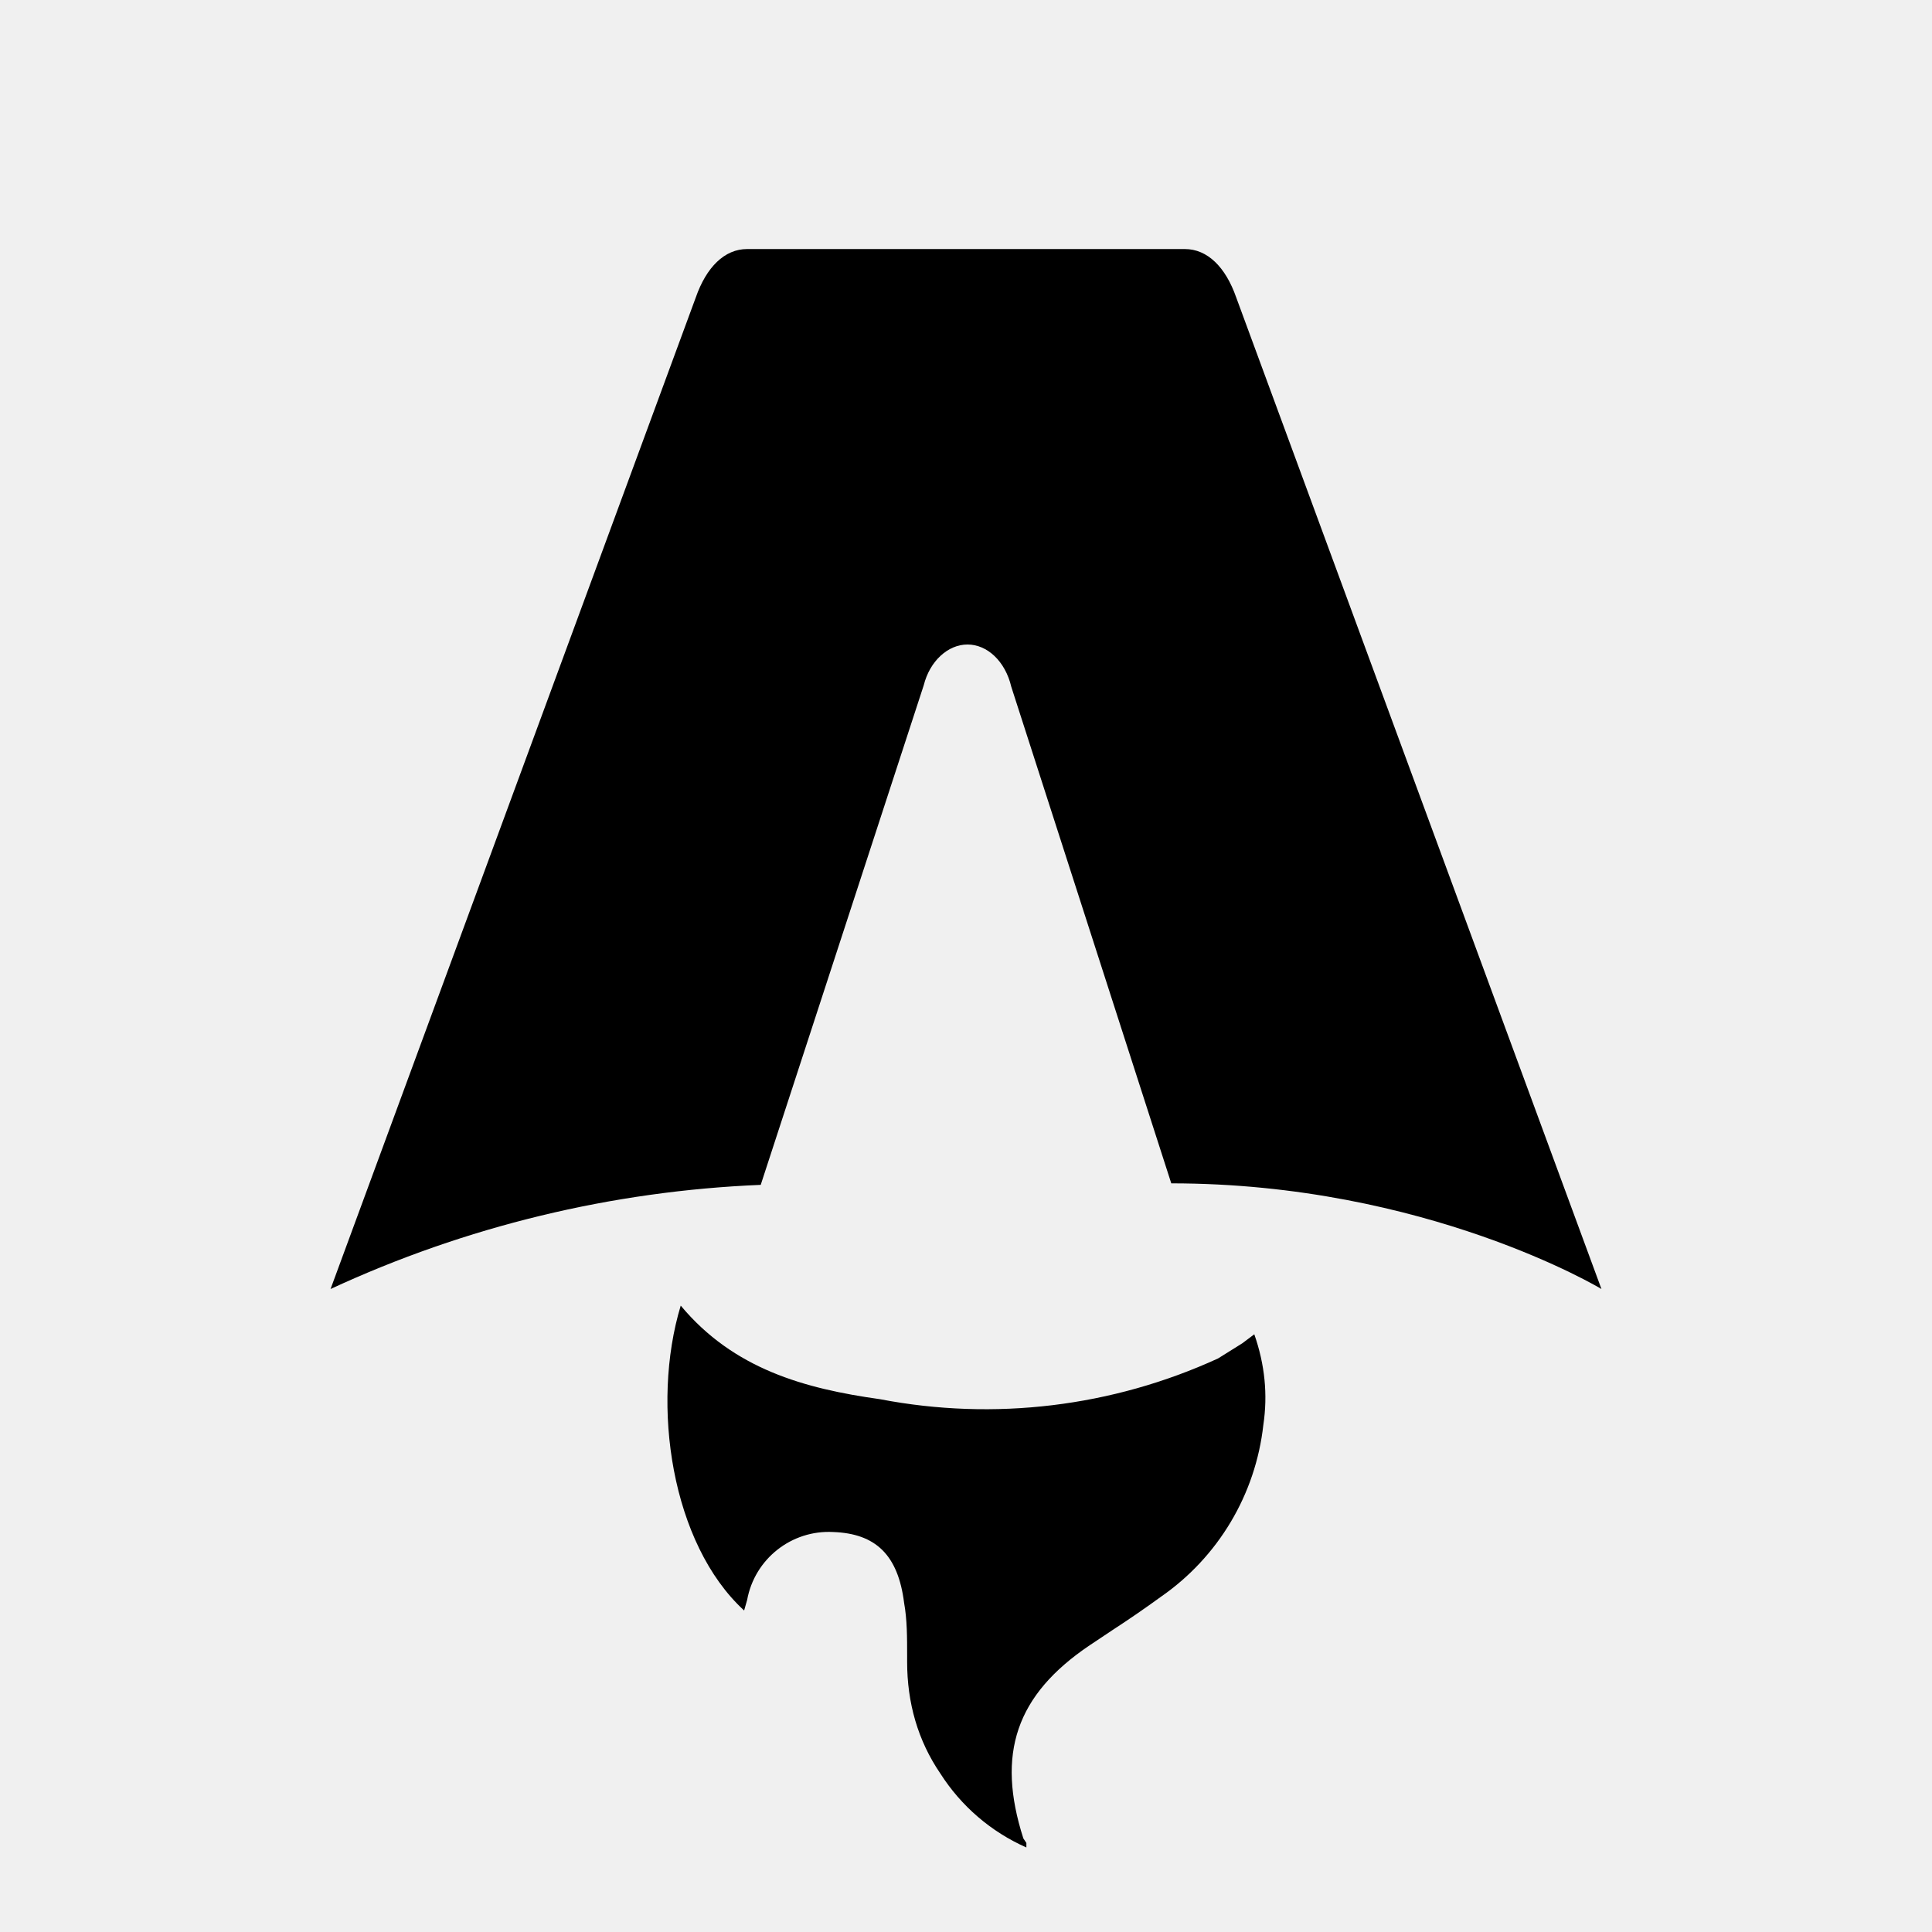
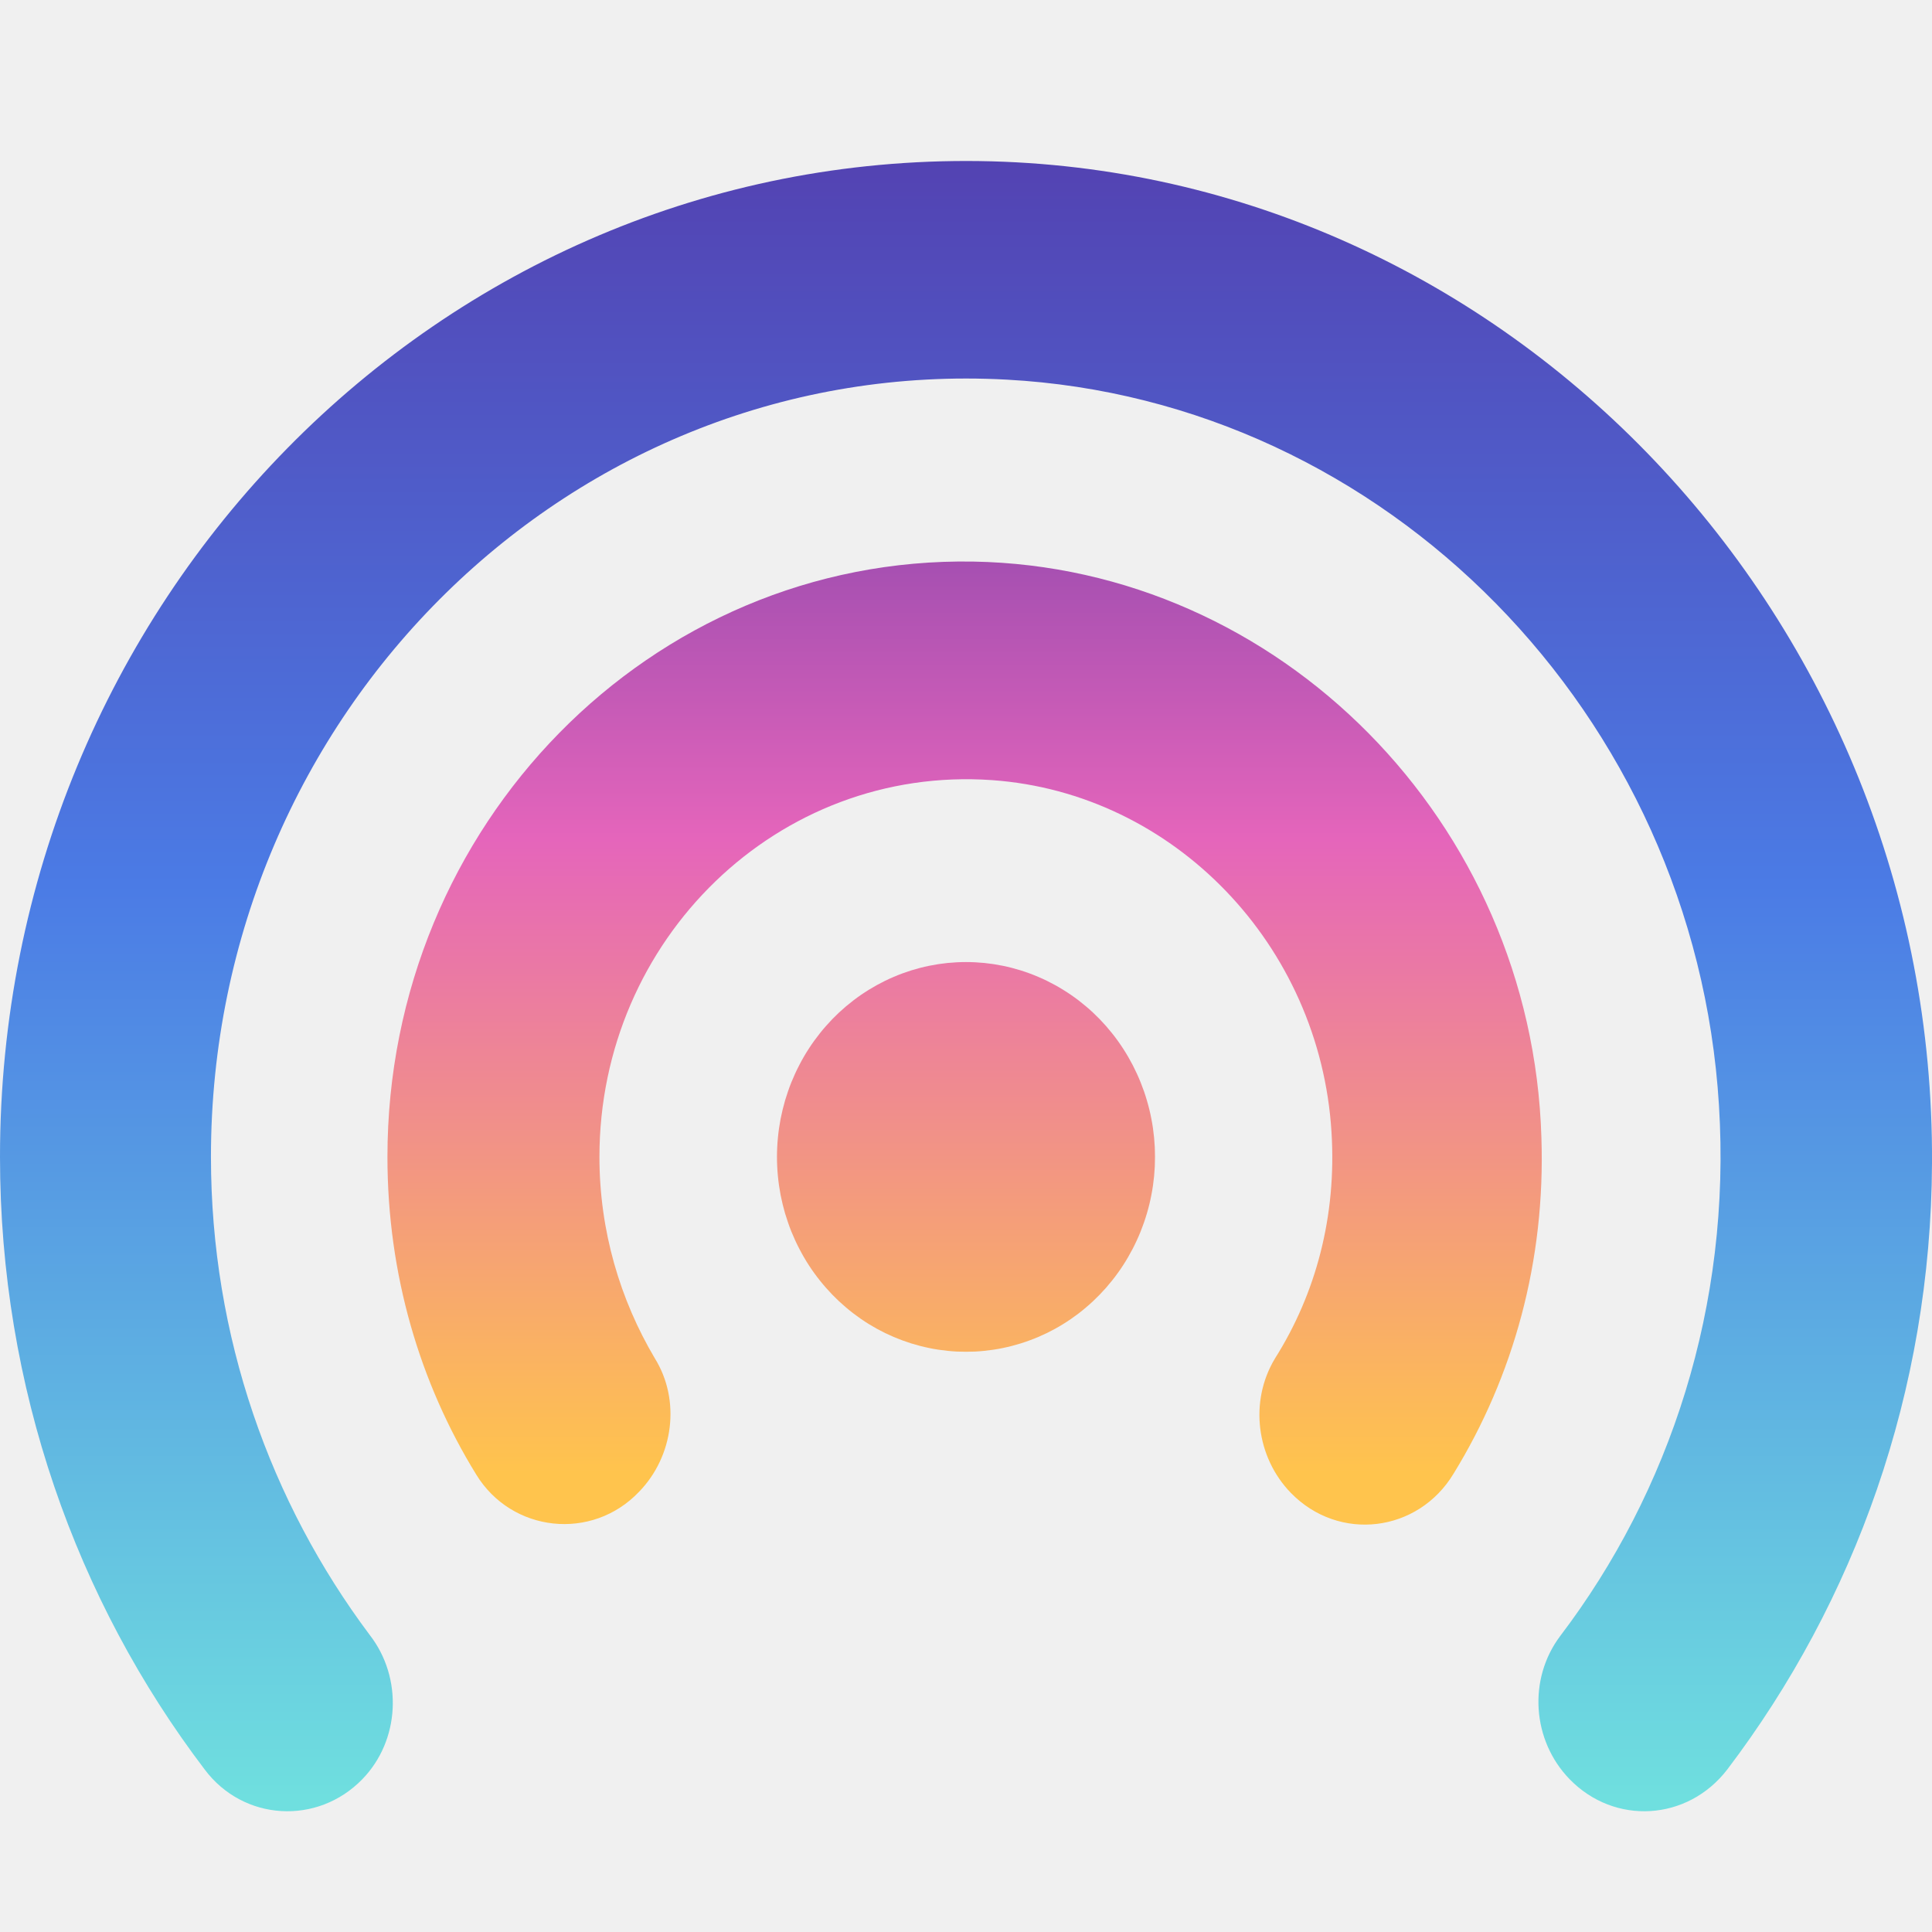
- <svg xmlns="http://www.w3.org/2000/svg" fill="none" viewBox="0 0 128 128">
-   <path d="M50.4 78.5a75.1 75.1 0 0 0-28.5 6.9l24.2-65.7c.7-2 1.9-3.2 3.4-3.2h29c1.5 0 2.7 1.2 3.4 3.2l24.2 65.7s-11.6-7-28.5-7L67 45.5c-.4-1.7-1.6-2.8-2.9-2.8-1.3 0-2.5 1.1-2.9 2.7L50.4 78.5Zm-1.1 28.2Zm-4.2-20.2c-2 6.6-.6 15.8 4.2 20.2a17.5 17.5 0 0 1 .2-.7 5.5 5.5 0 0 1 5.7-4.5c2.8.1 4.3 1.5 4.7 4.7.2 1.1.2 2.3.2 3.5v.4c0 2.7.7 5.2 2.2 7.4a13 13 0 0 0 5.7 4.9v-.3l-.2-.3c-1.8-5.6-.5-9.5 4.4-12.8l1.5-1a73 73 0 0 0 3.2-2.2 16 16 0 0 0 6.8-11.4c.3-2 .1-4-.6-6l-.8.6-1.6 1a37 37 0 0 1-22.4 2.7c-5-.7-9.7-2-13.2-6.2Z" />
-   <style>
-         path { fill: #000; }
-         @media (prefers-color-scheme: dark) {
-             path { fill: #FFF; }
-         }
-     </style>
+ <svg xmlns="http://www.w3.org/2000/svg" width="48" height="48">
+   <defs>
+     <linearGradient id="gradient_0" gradientUnits="userSpaceOnUse" x1="24" y1="-4.721" x2="24" y2="40.687">
+       <stop offset="0" stop-color="#5534A5" />
+       <stop offset="0.5" stop-color="#4B7BE5" />
+       <stop offset="1" stop-color="#6FDFDF" />
+     </linearGradient>
+   </defs>
+   <path fill="url(#gradient_0)" transform="translate(0 4)" d="M5.241 24.743C5.241 13.724 14.218 4.844 25.012 5.432C34.43 5.94 42.11 13.75 42.707 23.459C43.018 28.434 41.487 33.062 38.763 36.646C37.959 37.716 38.062 39.24 38.996 40.203L38.996 40.203C40.112 41.353 41.928 41.246 42.914 39.962C46.08 35.79 47.974 30.574 48 24.904C48.077 11.397 37.466 0.19 24.337 0.002C10.923 -0.185 0 10.969 0 24.743C0 30.467 1.894 35.763 5.085 39.962C6.045 41.246 7.887 41.353 9.003 40.203L9.003 40.203C9.937 39.24 10.015 37.689 9.185 36.619C6.72 33.329 5.241 29.21 5.241 24.743Z" />
+   <defs>
+     <linearGradient id="gradient_1" gradientUnits="userSpaceOnUse" x1="4.696" y1="-18.797" x2="4.696" y2="12.701">
+       <stop offset="0" stop-color="#5534A5" />
+       <stop offset="0.5" stop-color="#E565BB" />
+       <stop offset="1" stop-color="#FFC44D" />
+     </linearGradient>
+   </defs>
+   <path fill="url(#gradient_1)" transform="translate(19.3036 23.902)" d="M9.392 4.841Q9.392 4.96 9.387 5.079Q9.381 5.197 9.37 5.316Q9.358 5.434 9.342 5.552Q9.325 5.669 9.302 5.786Q9.28 5.902 9.252 6.018Q9.224 6.133 9.19 6.247Q9.157 6.36 9.118 6.472Q9.079 6.584 9.035 6.694Q8.991 6.804 8.941 6.911Q8.892 7.019 8.838 7.123Q8.783 7.228 8.724 7.33Q8.665 7.432 8.601 7.531Q8.537 7.63 8.468 7.725Q8.4 7.821 8.326 7.912Q8.253 8.004 8.176 8.092Q8.098 8.18 8.017 8.264Q7.935 8.348 7.85 8.428Q7.765 8.508 7.675 8.583Q7.586 8.659 7.494 8.73Q7.401 8.8 7.305 8.867Q7.209 8.933 7.11 8.994Q7.012 9.055 6.91 9.111Q6.808 9.167 6.704 9.218Q6.6 9.268 6.493 9.314Q6.387 9.359 6.278 9.399Q6.17 9.439 6.059 9.474Q5.949 9.508 5.837 9.537Q5.725 9.566 5.612 9.589Q5.499 9.613 5.385 9.63Q5.271 9.647 5.156 9.659Q5.042 9.671 4.927 9.677Q4.811 9.682 4.696 9.682Q4.581 9.682 4.466 9.677Q4.351 9.671 4.236 9.659Q4.121 9.647 4.007 9.63Q3.893 9.613 3.78 9.589Q3.667 9.566 3.555 9.537Q3.443 9.508 3.333 9.474Q3.223 9.439 3.114 9.399Q3.006 9.359 2.899 9.314Q2.793 9.268 2.688 9.218Q2.584 9.167 2.482 9.111Q2.381 9.055 2.282 8.994Q2.183 8.933 2.087 8.867Q1.991 8.8 1.899 8.73Q1.806 8.659 1.717 8.583Q1.628 8.508 1.542 8.428Q1.457 8.348 1.375 8.264Q1.294 8.18 1.217 8.092Q1.139 8.004 1.066 7.912Q0.993 7.821 0.924 7.725Q0.855 7.63 0.791 7.531Q0.727 7.432 0.668 7.33Q0.609 7.228 0.555 7.123Q0.5 7.019 0.451 6.911Q0.402 6.804 0.357 6.694Q0.313 6.584 0.275 6.472Q0.236 6.36 0.202 6.247Q0.169 6.133 0.141 6.018Q0.113 5.902 0.09 5.786Q0.068 5.669 0.051 5.552Q0.034 5.434 0.023 5.316Q0.011 5.197 0.006 5.079Q0 4.96 0 4.841Q0 4.722 0.006 4.604Q0.011 4.485 0.023 4.367Q0.034 4.248 0.051 4.131Q0.068 4.013 0.09 3.897Q0.113 3.78 0.141 3.665Q0.169 3.55 0.202 3.436Q0.236 3.322 0.275 3.21Q0.313 3.098 0.357 2.989Q0.402 2.879 0.451 2.771Q0.5 2.664 0.555 2.559Q0.609 2.454 0.668 2.352Q0.727 2.25 0.791 2.152Q0.855 2.053 0.924 1.957Q0.993 1.862 1.066 1.77Q1.139 1.678 1.217 1.59Q1.294 1.502 1.375 1.418Q1.457 1.334 1.542 1.254Q1.628 1.174 1.717 1.099Q1.806 1.024 1.899 0.953Q1.991 0.882 2.087 0.816Q2.183 0.75 2.282 0.689Q2.381 0.628 2.482 0.572Q2.584 0.516 2.688 0.465Q2.793 0.414 2.899 0.369Q3.006 0.323 3.114 0.283Q3.223 0.243 3.333 0.208Q3.443 0.174 3.555 0.145Q3.667 0.116 3.78 0.093Q3.893 0.07 4.007 0.052Q4.121 0.035 4.236 0.023Q4.351 0.012 4.466 0.006Q4.581 0 4.696 0Q4.811 0 4.927 0.006Q5.042 0.012 5.156 0.023Q5.271 0.035 5.385 0.052Q5.499 0.07 5.612 0.093Q5.725 0.116 5.837 0.145Q5.949 0.174 6.059 0.208Q6.17 0.243 6.278 0.283Q6.387 0.323 6.493 0.369Q6.6 0.414 6.704 0.465Q6.808 0.516 6.91 0.572Q7.012 0.628 7.11 0.689Q7.209 0.75 7.305 0.816Q7.401 0.882 7.494 0.953Q7.586 1.024 7.675 1.099Q7.765 1.174 7.85 1.254Q7.935 1.334 8.017 1.418Q8.098 1.502 8.176 1.59Q8.253 1.678 8.326 1.77Q8.4 1.862 8.468 1.957Q8.537 2.053 8.601 2.152Q8.665 2.25 8.724 2.352Q8.783 2.454 8.838 2.559Q8.892 2.664 8.941 2.771Q8.991 2.879 9.035 2.989Q9.079 3.098 9.118 3.21Q9.157 3.322 9.19 3.436Q9.224 3.55 9.252 3.665Q9.28 3.78 9.302 3.897Q9.325 4.013 9.342 4.131Q9.358 4.248 9.37 4.367Q9.381 4.485 9.387 4.604Q9.392 4.722 9.392 4.841Z" />
+   <defs>
+     <linearGradient id="gradient_2" gradientUnits="userSpaceOnUse" x1="14.374" y1="-8.845" x2="14.374" y2="22.652">
+       <stop offset="0" stop-color="#5534A5" />
+       <stop offset="0.5" stop-color="#E565BB" />
+       <stop offset="1" stop-color="#FFC44D" />
+     </linearGradient>
+   </defs>
+   <path fill="url(#gradient_2)" transform="translate(9.62586 13.9502)" d="M5.267 14.793C5.267 9.39 9.704 5.057 15.023 5.432C19.537 5.753 23.17 9.524 23.455 14.178C23.585 16.264 23.066 18.19 22.054 19.795C21.405 20.865 21.587 22.255 22.443 23.138L22.443 23.138C23.637 24.368 25.608 24.128 26.491 22.657C27.969 20.249 28.774 17.387 28.67 14.312C28.437 6.475 22.158 0.136 14.556 0.002C6.538 -0.132 0 6.555 0 14.793C0 17.708 0.804 20.41 2.205 22.683C3.088 24.128 5.085 24.342 6.253 23.111L6.253 23.111C7.109 22.229 7.291 20.838 6.642 19.795C5.786 18.35 5.267 16.639 5.267 14.793Z" />
</svg>
